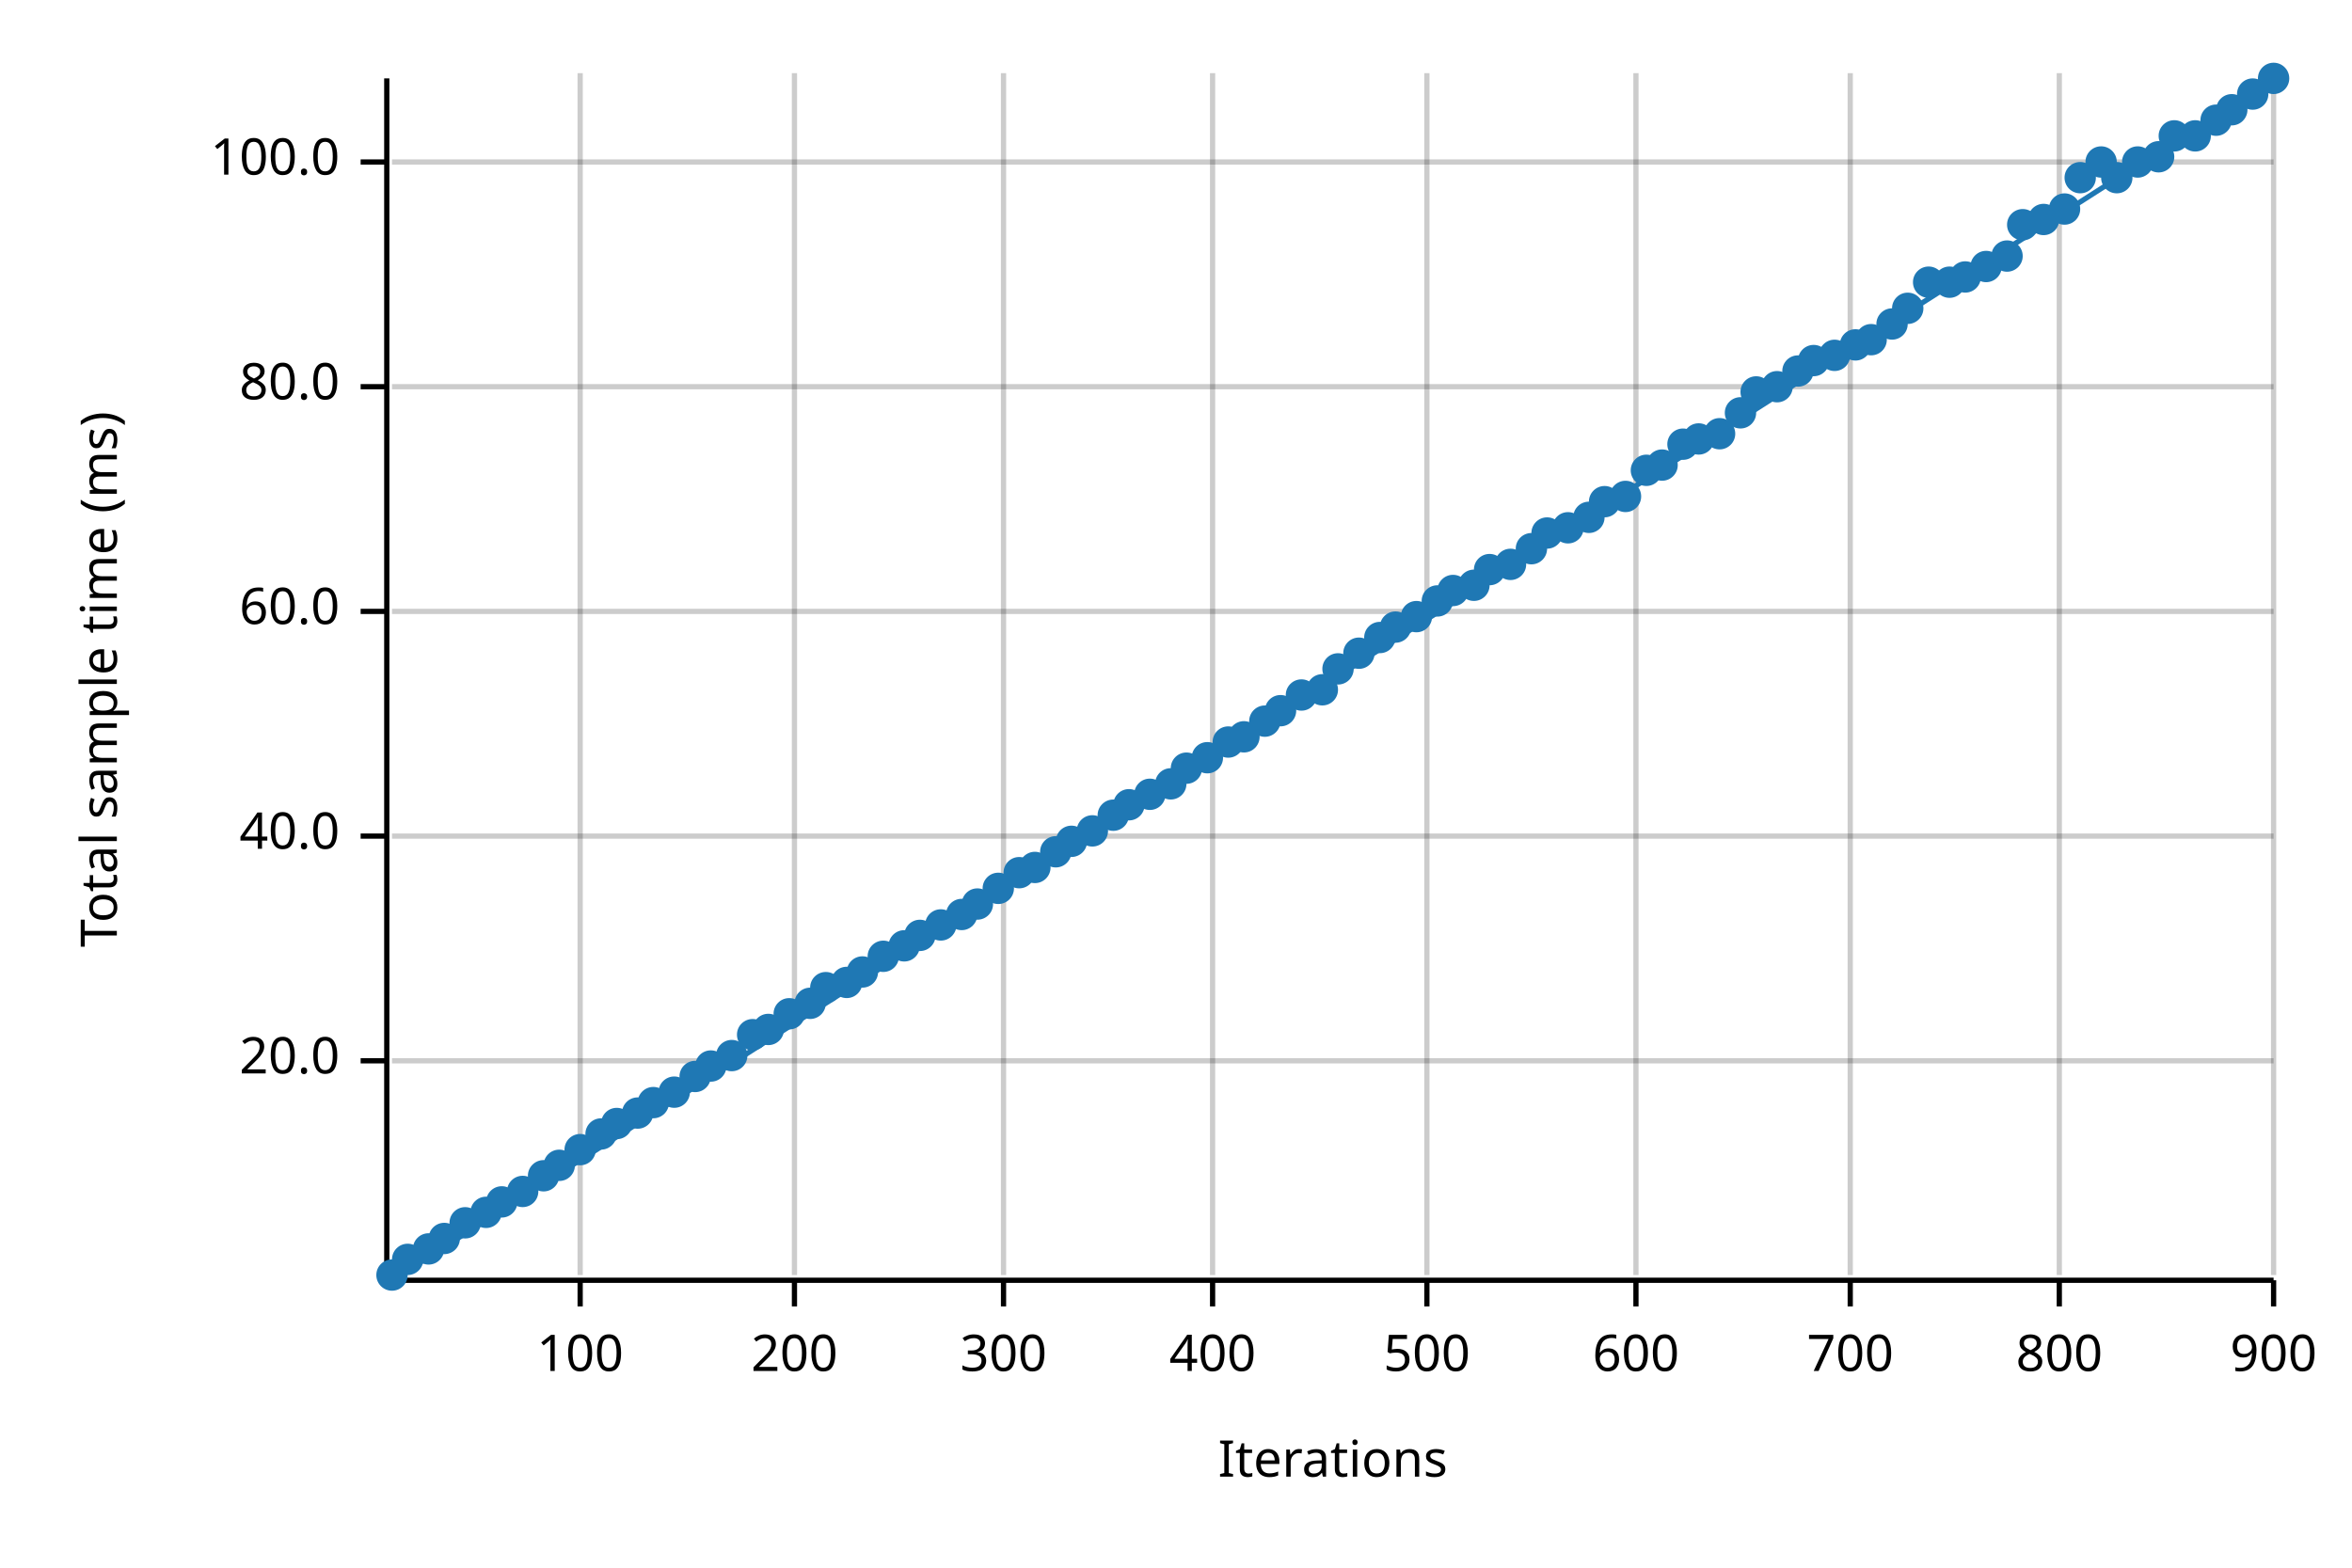
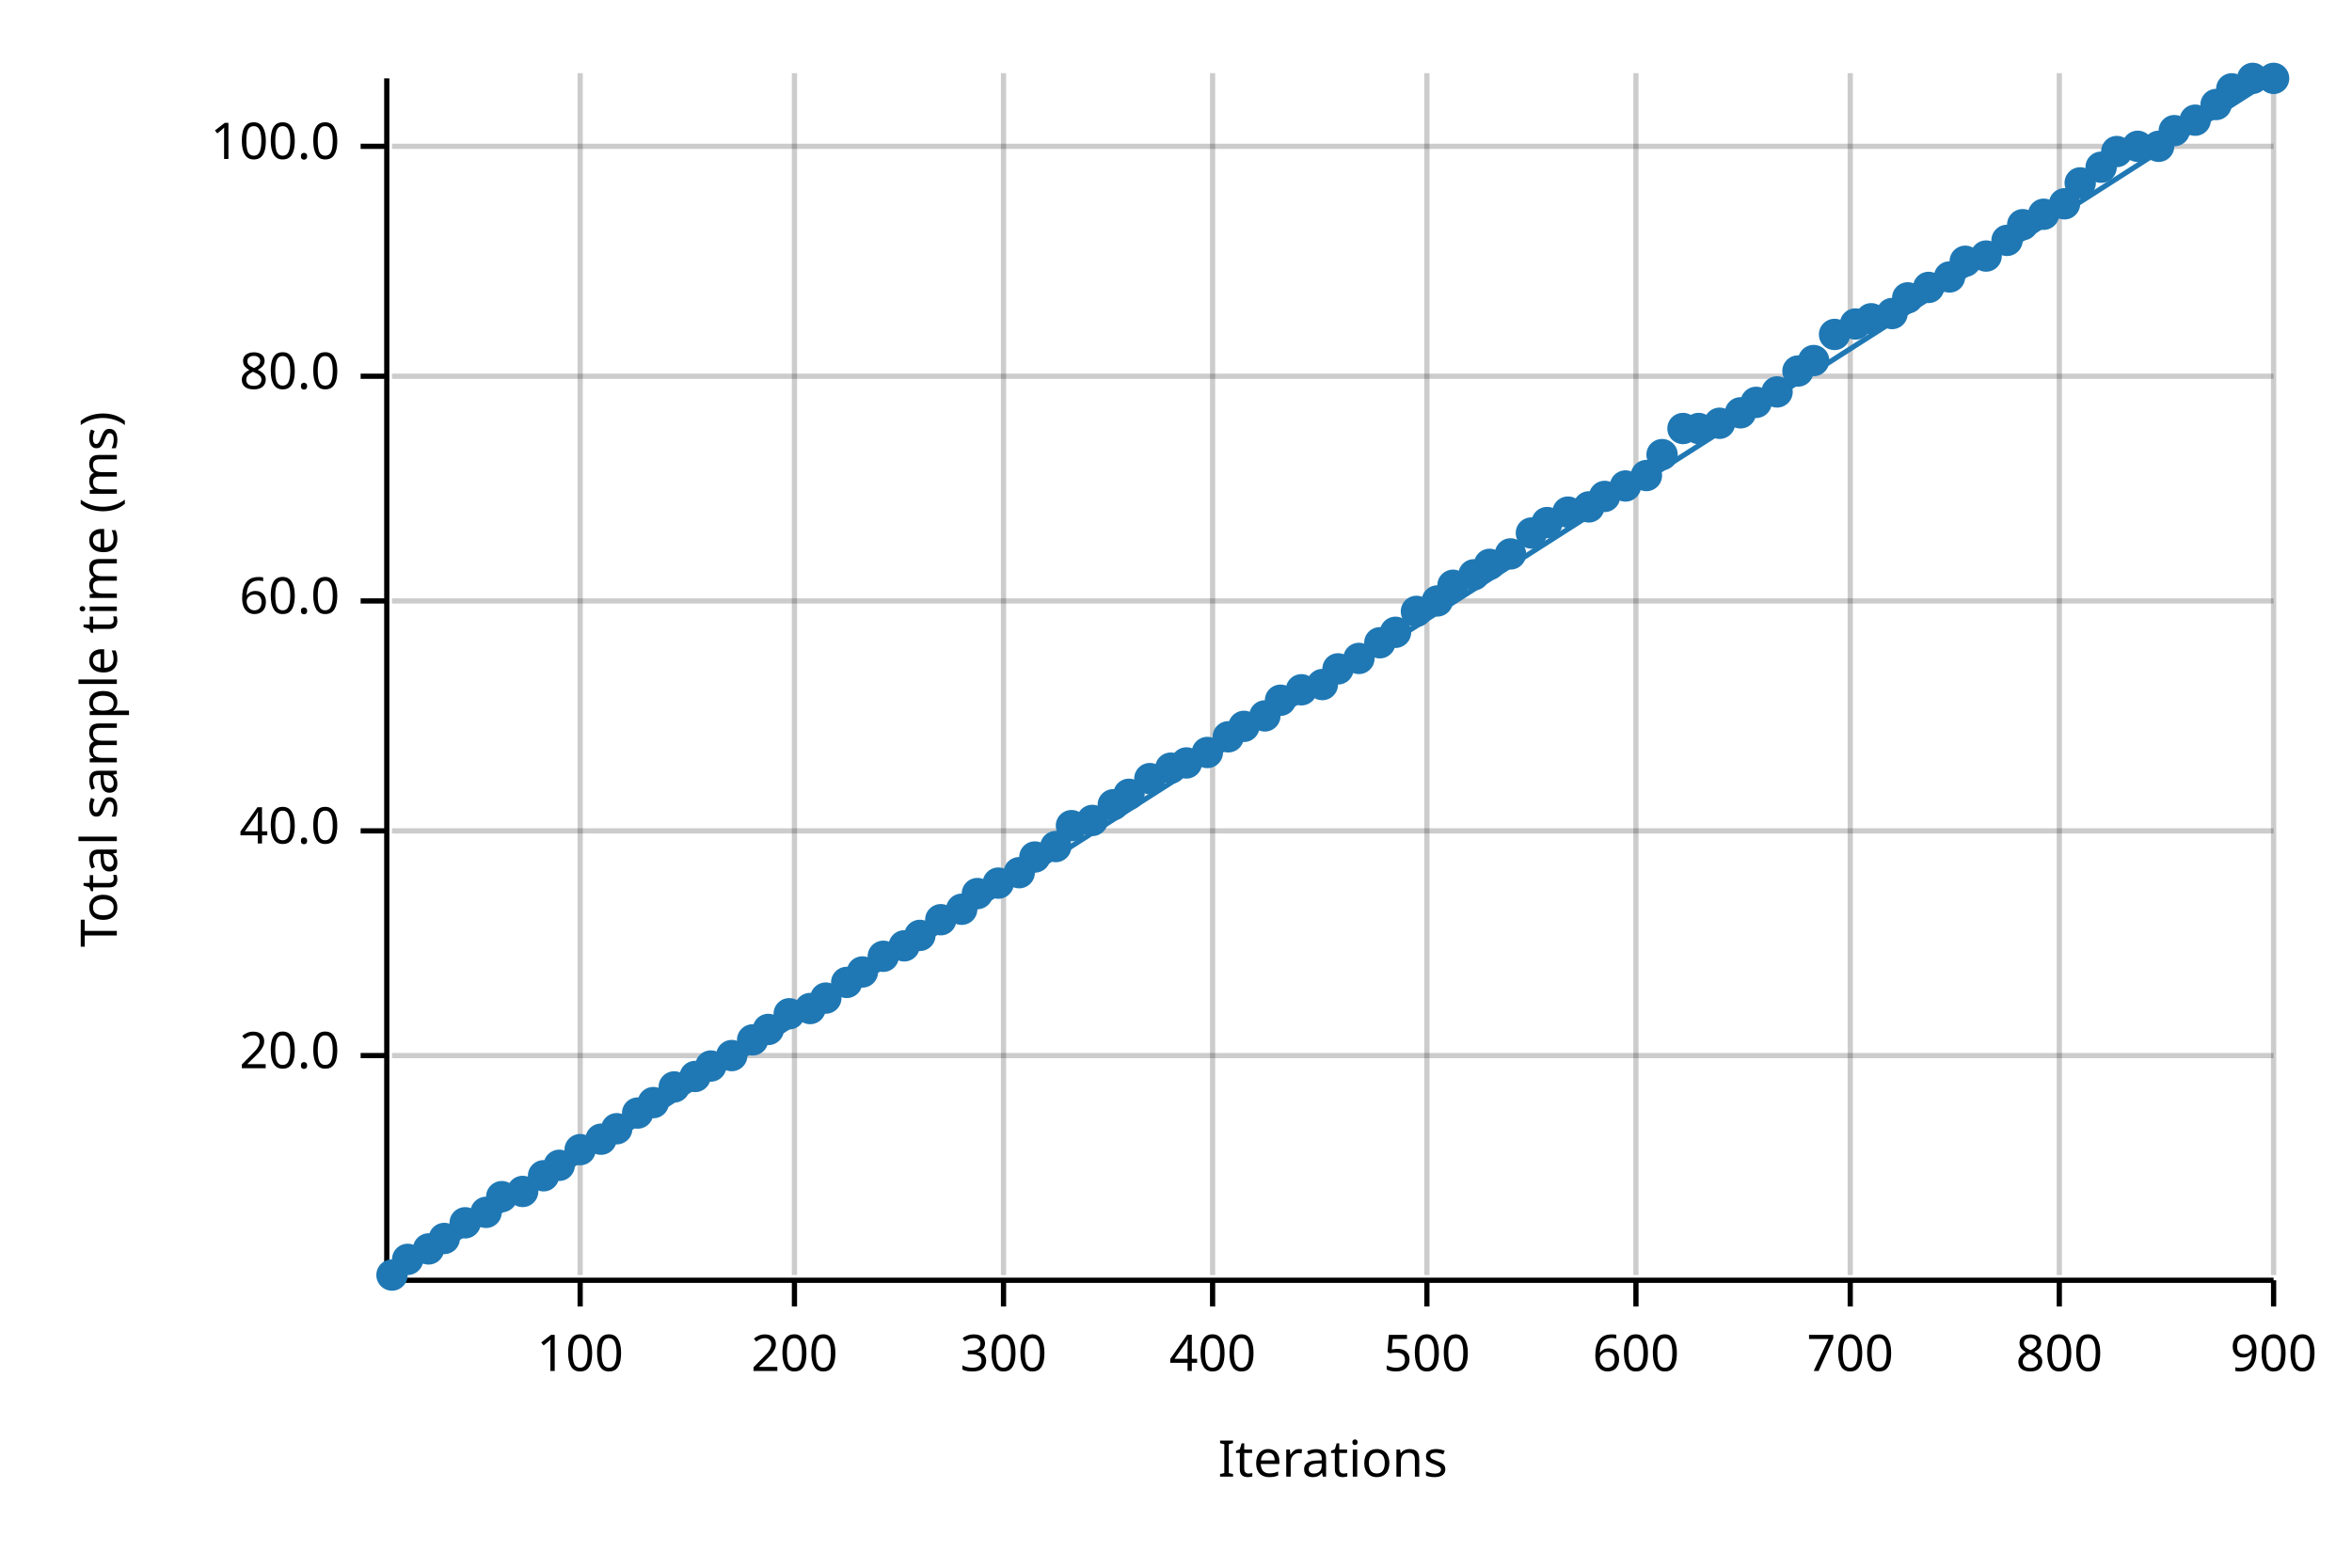
<svg xmlns="http://www.w3.org/2000/svg" width="450" height="300" viewBox="0 0 450 300">
  <text x="15" y="130" dy="0.76em" text-anchor="middle" font-family="sans-serif" font-size="9.677" opacity="1" fill="#000000" transform="rotate(270, 15, 130)">
Total sample time (ms)
</text>
  <text x="255" y="285" dy="-0.5ex" text-anchor="middle" font-family="sans-serif" font-size="9.677" opacity="1" fill="#000000">
Iterations
</text>
  <line opacity="0.2" stroke="#000000" stroke-width="1" x1="111" y1="244" x2="111" y2="14" />
  <line opacity="0.2" stroke="#000000" stroke-width="1" x1="152" y1="244" x2="152" y2="14" />
  <line opacity="0.2" stroke="#000000" stroke-width="1" x1="192" y1="244" x2="192" y2="14" />
  <line opacity="0.2" stroke="#000000" stroke-width="1" x1="232" y1="244" x2="232" y2="14" />
  <line opacity="0.2" stroke="#000000" stroke-width="1" x1="273" y1="244" x2="273" y2="14" />
  <line opacity="0.2" stroke="#000000" stroke-width="1" x1="313" y1="244" x2="313" y2="14" />
  <line opacity="0.2" stroke="#000000" stroke-width="1" x1="354" y1="244" x2="354" y2="14" />
  <line opacity="0.2" stroke="#000000" stroke-width="1" x1="394" y1="244" x2="394" y2="14" />
  <line opacity="0.2" stroke="#000000" stroke-width="1" x1="435" y1="244" x2="435" y2="14" />
-   <line opacity="0.2" stroke="#000000" stroke-width="1" x1="75" y1="203" x2="435" y2="203" />
-   <line opacity="0.2" stroke="#000000" stroke-width="1" x1="75" y1="160" x2="435" y2="160" />
-   <line opacity="0.2" stroke="#000000" stroke-width="1" x1="75" y1="117" x2="435" y2="117" />
-   <line opacity="0.2" stroke="#000000" stroke-width="1" x1="75" y1="74" x2="435" y2="74" />
-   <line opacity="0.2" stroke="#000000" stroke-width="1" x1="75" y1="31" x2="435" y2="31" />
+   <line opacity="0.2" stroke="#000000" stroke-width="1" x1="75" y1="202" x2="435" y2="202" />
+   <line opacity="0.2" stroke="#000000" stroke-width="1" x1="75" y1="159" x2="435" y2="159" />
+   <line opacity="0.2" stroke="#000000" stroke-width="1" x1="75" y1="115" x2="435" y2="115" />
+   <line opacity="0.2" stroke="#000000" stroke-width="1" x1="75" y1="72" x2="435" y2="72" />
+   <line opacity="0.2" stroke="#000000" stroke-width="1" x1="75" y1="28" x2="435" y2="28" />
  <polyline fill="none" opacity="1" stroke="#000000" stroke-width="1" points="74,15 74,245 " />
-   <text x="65" y="203" dy="0.5ex" text-anchor="end" font-family="sans-serif" font-size="9.677" opacity="1" fill="#000000">
+   <text x="65" y="202" dy="0.5ex" text-anchor="end" font-family="sans-serif" font-size="9.677" opacity="1" fill="#000000">
20.0
</text>
-   <polyline fill="none" opacity="1" stroke="#000000" stroke-width="1" points="69,203 74,203 " />
-   <text x="65" y="160" dy="0.5ex" text-anchor="end" font-family="sans-serif" font-size="9.677" opacity="1" fill="#000000">
+   <polyline fill="none" opacity="1" stroke="#000000" stroke-width="1" points="69,202 74,202 " />
+   <text x="65" y="159" dy="0.5ex" text-anchor="end" font-family="sans-serif" font-size="9.677" opacity="1" fill="#000000">
40.0
</text>
-   <polyline fill="none" opacity="1" stroke="#000000" stroke-width="1" points="69,160 74,160 " />
-   <text x="65" y="117" dy="0.5ex" text-anchor="end" font-family="sans-serif" font-size="9.677" opacity="1" fill="#000000">
+   <polyline fill="none" opacity="1" stroke="#000000" stroke-width="1" points="69,159 74,159 " />
+   <text x="65" y="115" dy="0.5ex" text-anchor="end" font-family="sans-serif" font-size="9.677" opacity="1" fill="#000000">
60.0
</text>
-   <polyline fill="none" opacity="1" stroke="#000000" stroke-width="1" points="69,117 74,117 " />
-   <text x="65" y="74" dy="0.5ex" text-anchor="end" font-family="sans-serif" font-size="9.677" opacity="1" fill="#000000">
+   <polyline fill="none" opacity="1" stroke="#000000" stroke-width="1" points="69,115 74,115 " />
+   <text x="65" y="72" dy="0.5ex" text-anchor="end" font-family="sans-serif" font-size="9.677" opacity="1" fill="#000000">
80.0
</text>
-   <polyline fill="none" opacity="1" stroke="#000000" stroke-width="1" points="69,74 74,74 " />
-   <text x="65" y="31" dy="0.5ex" text-anchor="end" font-family="sans-serif" font-size="9.677" opacity="1" fill="#000000">
+   <polyline fill="none" opacity="1" stroke="#000000" stroke-width="1" points="69,72 74,72 " />
+   <text x="65" y="28" dy="0.5ex" text-anchor="end" font-family="sans-serif" font-size="9.677" opacity="1" fill="#000000">
100.0
</text>
-   <polyline fill="none" opacity="1" stroke="#000000" stroke-width="1" points="69,31 74,31 " />
+   <polyline fill="none" opacity="1" stroke="#000000" stroke-width="1" points="69,28 74,28 " />
  <polyline fill="none" opacity="1" stroke="#000000" stroke-width="1" points="75,245 435,245 " />
  <text x="111" y="255" dy="0.76em" text-anchor="middle" font-family="sans-serif" font-size="9.677" opacity="1" fill="#000000">
100
</text>
  <polyline fill="none" opacity="1" stroke="#000000" stroke-width="1" points="111,245 111,250 " />
  <text x="152" y="255" dy="0.76em" text-anchor="middle" font-family="sans-serif" font-size="9.677" opacity="1" fill="#000000">
200
</text>
  <polyline fill="none" opacity="1" stroke="#000000" stroke-width="1" points="152,245 152,250 " />
  <text x="192" y="255" dy="0.76em" text-anchor="middle" font-family="sans-serif" font-size="9.677" opacity="1" fill="#000000">
300
</text>
  <polyline fill="none" opacity="1" stroke="#000000" stroke-width="1" points="192,245 192,250 " />
  <text x="232" y="255" dy="0.76em" text-anchor="middle" font-family="sans-serif" font-size="9.677" opacity="1" fill="#000000">
400
</text>
  <polyline fill="none" opacity="1" stroke="#000000" stroke-width="1" points="232,245 232,250 " />
  <text x="273" y="255" dy="0.76em" text-anchor="middle" font-family="sans-serif" font-size="9.677" opacity="1" fill="#000000">
500
</text>
  <polyline fill="none" opacity="1" stroke="#000000" stroke-width="1" points="273,245 273,250 " />
  <text x="313" y="255" dy="0.76em" text-anchor="middle" font-family="sans-serif" font-size="9.677" opacity="1" fill="#000000">
600
</text>
  <polyline fill="none" opacity="1" stroke="#000000" stroke-width="1" points="313,245 313,250 " />
  <text x="354" y="255" dy="0.76em" text-anchor="middle" font-family="sans-serif" font-size="9.677" opacity="1" fill="#000000">
700
</text>
  <polyline fill="none" opacity="1" stroke="#000000" stroke-width="1" points="354,245 354,250 " />
  <text x="394" y="255" dy="0.76em" text-anchor="middle" font-family="sans-serif" font-size="9.677" opacity="1" fill="#000000">
800
</text>
  <polyline fill="none" opacity="1" stroke="#000000" stroke-width="1" points="394,245 394,250 " />
  <text x="435" y="255" dy="0.76em" text-anchor="middle" font-family="sans-serif" font-size="9.677" opacity="1" fill="#000000">
900
</text>
  <polyline fill="none" opacity="1" stroke="#000000" stroke-width="1" points="435,245 435,250 " />
  <circle cx="75" cy="244" r="3" opacity="1" fill="#1F78B4" stroke="none" stroke-width="1" />
  <circle cx="78" cy="241" r="3" opacity="1" fill="#1F78B4" stroke="none" stroke-width="1" />
  <circle cx="82" cy="239" r="3" opacity="1" fill="#1F78B4" stroke="none" stroke-width="1" />
  <circle cx="85" cy="237" r="3" opacity="1" fill="#1F78B4" stroke="none" stroke-width="1" />
  <circle cx="89" cy="234" r="3" opacity="1" fill="#1F78B4" stroke="none" stroke-width="1" />
  <circle cx="93" cy="232" r="3" opacity="1" fill="#1F78B4" stroke="none" stroke-width="1" />
-   <circle cx="96" cy="230" r="3" opacity="1" fill="#1F78B4" stroke="none" stroke-width="1" />
+   <circle cx="96" cy="229" r="3" opacity="1" fill="#1F78B4" stroke="none" stroke-width="1" />
  <circle cx="100" cy="228" r="3" opacity="1" fill="#1F78B4" stroke="none" stroke-width="1" />
  <circle cx="104" cy="225" r="3" opacity="1" fill="#1F78B4" stroke="none" stroke-width="1" />
  <circle cx="107" cy="223" r="3" opacity="1" fill="#1F78B4" stroke="none" stroke-width="1" />
  <circle cx="111" cy="220" r="3" opacity="1" fill="#1F78B4" stroke="none" stroke-width="1" />
-   <circle cx="115" cy="217" r="3" opacity="1" fill="#1F78B4" stroke="none" stroke-width="1" />
-   <circle cx="118" cy="215" r="3" opacity="1" fill="#1F78B4" stroke="none" stroke-width="1" />
+   <circle cx="115" cy="218" r="3" opacity="1" fill="#1F78B4" stroke="none" stroke-width="1" />
+   <circle cx="118" cy="216" r="3" opacity="1" fill="#1F78B4" stroke="none" stroke-width="1" />
  <circle cx="122" cy="213" r="3" opacity="1" fill="#1F78B4" stroke="none" stroke-width="1" />
  <circle cx="125" cy="211" r="3" opacity="1" fill="#1F78B4" stroke="none" stroke-width="1" />
-   <circle cx="129" cy="209" r="3" opacity="1" fill="#1F78B4" stroke="none" stroke-width="1" />
+   <circle cx="129" cy="208" r="3" opacity="1" fill="#1F78B4" stroke="none" stroke-width="1" />
  <circle cx="133" cy="206" r="3" opacity="1" fill="#1F78B4" stroke="none" stroke-width="1" />
  <circle cx="136" cy="204" r="3" opacity="1" fill="#1F78B4" stroke="none" stroke-width="1" />
  <circle cx="140" cy="202" r="3" opacity="1" fill="#1F78B4" stroke="none" stroke-width="1" />
-   <circle cx="144" cy="198" r="3" opacity="1" fill="#1F78B4" stroke="none" stroke-width="1" />
+   <circle cx="144" cy="199" r="3" opacity="1" fill="#1F78B4" stroke="none" stroke-width="1" />
  <circle cx="147" cy="197" r="3" opacity="1" fill="#1F78B4" stroke="none" stroke-width="1" />
  <circle cx="151" cy="194" r="3" opacity="1" fill="#1F78B4" stroke="none" stroke-width="1" />
-   <circle cx="155" cy="192" r="3" opacity="1" fill="#1F78B4" stroke="none" stroke-width="1" />
-   <circle cx="158" cy="189" r="3" opacity="1" fill="#1F78B4" stroke="none" stroke-width="1" />
+   <circle cx="155" cy="193" r="3" opacity="1" fill="#1F78B4" stroke="none" stroke-width="1" />
+   <circle cx="158" cy="191" r="3" opacity="1" fill="#1F78B4" stroke="none" stroke-width="1" />
  <circle cx="162" cy="188" r="3" opacity="1" fill="#1F78B4" stroke="none" stroke-width="1" />
  <circle cx="165" cy="186" r="3" opacity="1" fill="#1F78B4" stroke="none" stroke-width="1" />
  <circle cx="169" cy="183" r="3" opacity="1" fill="#1F78B4" stroke="none" stroke-width="1" />
  <circle cx="173" cy="181" r="3" opacity="1" fill="#1F78B4" stroke="none" stroke-width="1" />
  <circle cx="176" cy="179" r="3" opacity="1" fill="#1F78B4" stroke="none" stroke-width="1" />
-   <circle cx="180" cy="177" r="3" opacity="1" fill="#1F78B4" stroke="none" stroke-width="1" />
-   <circle cx="184" cy="175" r="3" opacity="1" fill="#1F78B4" stroke="none" stroke-width="1" />
-   <circle cx="187" cy="173" r="3" opacity="1" fill="#1F78B4" stroke="none" stroke-width="1" />
-   <circle cx="191" cy="170" r="3" opacity="1" fill="#1F78B4" stroke="none" stroke-width="1" />
+   <circle cx="180" cy="176" r="3" opacity="1" fill="#1F78B4" stroke="none" stroke-width="1" />
+   <circle cx="184" cy="174" r="3" opacity="1" fill="#1F78B4" stroke="none" stroke-width="1" />
+   <circle cx="187" cy="171" r="3" opacity="1" fill="#1F78B4" stroke="none" stroke-width="1" />
+   <circle cx="191" cy="169" r="3" opacity="1" fill="#1F78B4" stroke="none" stroke-width="1" />
  <circle cx="195" cy="167" r="3" opacity="1" fill="#1F78B4" stroke="none" stroke-width="1" />
-   <circle cx="198" cy="166" r="3" opacity="1" fill="#1F78B4" stroke="none" stroke-width="1" />
-   <circle cx="202" cy="163" r="3" opacity="1" fill="#1F78B4" stroke="none" stroke-width="1" />
-   <circle cx="205" cy="161" r="3" opacity="1" fill="#1F78B4" stroke="none" stroke-width="1" />
-   <circle cx="209" cy="159" r="3" opacity="1" fill="#1F78B4" stroke="none" stroke-width="1" />
-   <circle cx="213" cy="156" r="3" opacity="1" fill="#1F78B4" stroke="none" stroke-width="1" />
-   <circle cx="216" cy="154" r="3" opacity="1" fill="#1F78B4" stroke="none" stroke-width="1" />
-   <circle cx="220" cy="152" r="3" opacity="1" fill="#1F78B4" stroke="none" stroke-width="1" />
-   <circle cx="224" cy="150" r="3" opacity="1" fill="#1F78B4" stroke="none" stroke-width="1" />
-   <circle cx="227" cy="147" r="3" opacity="1" fill="#1F78B4" stroke="none" stroke-width="1" />
-   <circle cx="231" cy="145" r="3" opacity="1" fill="#1F78B4" stroke="none" stroke-width="1" />
-   <circle cx="235" cy="142" r="3" opacity="1" fill="#1F78B4" stroke="none" stroke-width="1" />
-   <circle cx="238" cy="141" r="3" opacity="1" fill="#1F78B4" stroke="none" stroke-width="1" />
-   <circle cx="242" cy="138" r="3" opacity="1" fill="#1F78B4" stroke="none" stroke-width="1" />
-   <circle cx="245" cy="136" r="3" opacity="1" fill="#1F78B4" stroke="none" stroke-width="1" />
-   <circle cx="249" cy="133" r="3" opacity="1" fill="#1F78B4" stroke="none" stroke-width="1" />
-   <circle cx="253" cy="132" r="3" opacity="1" fill="#1F78B4" stroke="none" stroke-width="1" />
+   <circle cx="198" cy="164" r="3" opacity="1" fill="#1F78B4" stroke="none" stroke-width="1" />
+   <circle cx="202" cy="162" r="3" opacity="1" fill="#1F78B4" stroke="none" stroke-width="1" />
+   <circle cx="205" cy="158" r="3" opacity="1" fill="#1F78B4" stroke="none" stroke-width="1" />
+   <circle cx="209" cy="157" r="3" opacity="1" fill="#1F78B4" stroke="none" stroke-width="1" />
+   <circle cx="213" cy="154" r="3" opacity="1" fill="#1F78B4" stroke="none" stroke-width="1" />
+   <circle cx="216" cy="152" r="3" opacity="1" fill="#1F78B4" stroke="none" stroke-width="1" />
+   <circle cx="220" cy="149" r="3" opacity="1" fill="#1F78B4" stroke="none" stroke-width="1" />
+   <circle cx="224" cy="147" r="3" opacity="1" fill="#1F78B4" stroke="none" stroke-width="1" />
+   <circle cx="227" cy="146" r="3" opacity="1" fill="#1F78B4" stroke="none" stroke-width="1" />
+   <circle cx="231" cy="144" r="3" opacity="1" fill="#1F78B4" stroke="none" stroke-width="1" />
+   <circle cx="235" cy="141" r="3" opacity="1" fill="#1F78B4" stroke="none" stroke-width="1" />
+   <circle cx="238" cy="139" r="3" opacity="1" fill="#1F78B4" stroke="none" stroke-width="1" />
+   <circle cx="242" cy="137" r="3" opacity="1" fill="#1F78B4" stroke="none" stroke-width="1" />
+   <circle cx="245" cy="134" r="3" opacity="1" fill="#1F78B4" stroke="none" stroke-width="1" />
+   <circle cx="249" cy="132" r="3" opacity="1" fill="#1F78B4" stroke="none" stroke-width="1" />
+   <circle cx="253" cy="131" r="3" opacity="1" fill="#1F78B4" stroke="none" stroke-width="1" />
  <circle cx="256" cy="128" r="3" opacity="1" fill="#1F78B4" stroke="none" stroke-width="1" />
-   <circle cx="260" cy="125" r="3" opacity="1" fill="#1F78B4" stroke="none" stroke-width="1" />
-   <circle cx="264" cy="122" r="3" opacity="1" fill="#1F78B4" stroke="none" stroke-width="1" />
-   <circle cx="267" cy="120" r="3" opacity="1" fill="#1F78B4" stroke="none" stroke-width="1" />
-   <circle cx="271" cy="118" r="3" opacity="1" fill="#1F78B4" stroke="none" stroke-width="1" />
+   <circle cx="260" cy="126" r="3" opacity="1" fill="#1F78B4" stroke="none" stroke-width="1" />
+   <circle cx="264" cy="123" r="3" opacity="1" fill="#1F78B4" stroke="none" stroke-width="1" />
+   <circle cx="267" cy="121" r="3" opacity="1" fill="#1F78B4" stroke="none" stroke-width="1" />
+   <circle cx="271" cy="117" r="3" opacity="1" fill="#1F78B4" stroke="none" stroke-width="1" />
  <circle cx="275" cy="115" r="3" opacity="1" fill="#1F78B4" stroke="none" stroke-width="1" />
-   <circle cx="278" cy="113" r="3" opacity="1" fill="#1F78B4" stroke="none" stroke-width="1" />
-   <circle cx="282" cy="112" r="3" opacity="1" fill="#1F78B4" stroke="none" stroke-width="1" />
-   <circle cx="285" cy="109" r="3" opacity="1" fill="#1F78B4" stroke="none" stroke-width="1" />
-   <circle cx="289" cy="108" r="3" opacity="1" fill="#1F78B4" stroke="none" stroke-width="1" />
-   <circle cx="293" cy="105" r="3" opacity="1" fill="#1F78B4" stroke="none" stroke-width="1" />
-   <circle cx="296" cy="102" r="3" opacity="1" fill="#1F78B4" stroke="none" stroke-width="1" />
-   <circle cx="300" cy="101" r="3" opacity="1" fill="#1F78B4" stroke="none" stroke-width="1" />
-   <circle cx="304" cy="99" r="3" opacity="1" fill="#1F78B4" stroke="none" stroke-width="1" />
-   <circle cx="307" cy="96" r="3" opacity="1" fill="#1F78B4" stroke="none" stroke-width="1" />
-   <circle cx="311" cy="95" r="3" opacity="1" fill="#1F78B4" stroke="none" stroke-width="1" />
-   <circle cx="315" cy="90" r="3" opacity="1" fill="#1F78B4" stroke="none" stroke-width="1" />
-   <circle cx="318" cy="89" r="3" opacity="1" fill="#1F78B4" stroke="none" stroke-width="1" />
-   <circle cx="322" cy="85" r="3" opacity="1" fill="#1F78B4" stroke="none" stroke-width="1" />
-   <circle cx="325" cy="84" r="3" opacity="1" fill="#1F78B4" stroke="none" stroke-width="1" />
-   <circle cx="329" cy="83" r="3" opacity="1" fill="#1F78B4" stroke="none" stroke-width="1" />
+   <circle cx="278" cy="112" r="3" opacity="1" fill="#1F78B4" stroke="none" stroke-width="1" />
+   <circle cx="282" cy="110" r="3" opacity="1" fill="#1F78B4" stroke="none" stroke-width="1" />
+   <circle cx="285" cy="108" r="3" opacity="1" fill="#1F78B4" stroke="none" stroke-width="1" />
+   <circle cx="289" cy="106" r="3" opacity="1" fill="#1F78B4" stroke="none" stroke-width="1" />
+   <circle cx="293" cy="102" r="3" opacity="1" fill="#1F78B4" stroke="none" stroke-width="1" />
+   <circle cx="296" cy="100" r="3" opacity="1" fill="#1F78B4" stroke="none" stroke-width="1" />
+   <circle cx="300" cy="98" r="3" opacity="1" fill="#1F78B4" stroke="none" stroke-width="1" />
+   <circle cx="304" cy="97" r="3" opacity="1" fill="#1F78B4" stroke="none" stroke-width="1" />
+   <circle cx="307" cy="95" r="3" opacity="1" fill="#1F78B4" stroke="none" stroke-width="1" />
+   <circle cx="311" cy="93" r="3" opacity="1" fill="#1F78B4" stroke="none" stroke-width="1" />
+   <circle cx="315" cy="91" r="3" opacity="1" fill="#1F78B4" stroke="none" stroke-width="1" />
+   <circle cx="318" cy="87" r="3" opacity="1" fill="#1F78B4" stroke="none" stroke-width="1" />
+   <circle cx="322" cy="82" r="3" opacity="1" fill="#1F78B4" stroke="none" stroke-width="1" />
+   <circle cx="325" cy="82" r="3" opacity="1" fill="#1F78B4" stroke="none" stroke-width="1" />
+   <circle cx="329" cy="81" r="3" opacity="1" fill="#1F78B4" stroke="none" stroke-width="1" />
  <circle cx="333" cy="79" r="3" opacity="1" fill="#1F78B4" stroke="none" stroke-width="1" />
-   <circle cx="336" cy="75" r="3" opacity="1" fill="#1F78B4" stroke="none" stroke-width="1" />
-   <circle cx="340" cy="74" r="3" opacity="1" fill="#1F78B4" stroke="none" stroke-width="1" />
+   <circle cx="336" cy="77" r="3" opacity="1" fill="#1F78B4" stroke="none" stroke-width="1" />
+   <circle cx="340" cy="75" r="3" opacity="1" fill="#1F78B4" stroke="none" stroke-width="1" />
  <circle cx="344" cy="71" r="3" opacity="1" fill="#1F78B4" stroke="none" stroke-width="1" />
  <circle cx="347" cy="69" r="3" opacity="1" fill="#1F78B4" stroke="none" stroke-width="1" />
-   <circle cx="351" cy="68" r="3" opacity="1" fill="#1F78B4" stroke="none" stroke-width="1" />
-   <circle cx="355" cy="66" r="3" opacity="1" fill="#1F78B4" stroke="none" stroke-width="1" />
-   <circle cx="358" cy="65" r="3" opacity="1" fill="#1F78B4" stroke="none" stroke-width="1" />
-   <circle cx="362" cy="62" r="3" opacity="1" fill="#1F78B4" stroke="none" stroke-width="1" />
-   <circle cx="365" cy="59" r="3" opacity="1" fill="#1F78B4" stroke="none" stroke-width="1" />
-   <circle cx="369" cy="54" r="3" opacity="1" fill="#1F78B4" stroke="none" stroke-width="1" />
-   <circle cx="373" cy="54" r="3" opacity="1" fill="#1F78B4" stroke="none" stroke-width="1" />
-   <circle cx="376" cy="53" r="3" opacity="1" fill="#1F78B4" stroke="none" stroke-width="1" />
-   <circle cx="380" cy="51" r="3" opacity="1" fill="#1F78B4" stroke="none" stroke-width="1" />
-   <circle cx="384" cy="49" r="3" opacity="1" fill="#1F78B4" stroke="none" stroke-width="1" />
+   <circle cx="351" cy="64" r="3" opacity="1" fill="#1F78B4" stroke="none" stroke-width="1" />
+   <circle cx="355" cy="62" r="3" opacity="1" fill="#1F78B4" stroke="none" stroke-width="1" />
+   <circle cx="358" cy="61" r="3" opacity="1" fill="#1F78B4" stroke="none" stroke-width="1" />
+   <circle cx="362" cy="60" r="3" opacity="1" fill="#1F78B4" stroke="none" stroke-width="1" />
+   <circle cx="365" cy="57" r="3" opacity="1" fill="#1F78B4" stroke="none" stroke-width="1" />
+   <circle cx="369" cy="55" r="3" opacity="1" fill="#1F78B4" stroke="none" stroke-width="1" />
+   <circle cx="373" cy="53" r="3" opacity="1" fill="#1F78B4" stroke="none" stroke-width="1" />
+   <circle cx="376" cy="50" r="3" opacity="1" fill="#1F78B4" stroke="none" stroke-width="1" />
+   <circle cx="380" cy="49" r="3" opacity="1" fill="#1F78B4" stroke="none" stroke-width="1" />
+   <circle cx="384" cy="46" r="3" opacity="1" fill="#1F78B4" stroke="none" stroke-width="1" />
  <circle cx="387" cy="43" r="3" opacity="1" fill="#1F78B4" stroke="none" stroke-width="1" />
-   <circle cx="391" cy="42" r="3" opacity="1" fill="#1F78B4" stroke="none" stroke-width="1" />
-   <circle cx="395" cy="40" r="3" opacity="1" fill="#1F78B4" stroke="none" stroke-width="1" />
-   <circle cx="398" cy="34" r="3" opacity="1" fill="#1F78B4" stroke="none" stroke-width="1" />
-   <circle cx="402" cy="31" r="3" opacity="1" fill="#1F78B4" stroke="none" stroke-width="1" />
-   <circle cx="405" cy="34" r="3" opacity="1" fill="#1F78B4" stroke="none" stroke-width="1" />
-   <circle cx="409" cy="31" r="3" opacity="1" fill="#1F78B4" stroke="none" stroke-width="1" />
-   <circle cx="413" cy="30" r="3" opacity="1" fill="#1F78B4" stroke="none" stroke-width="1" />
-   <circle cx="416" cy="26" r="3" opacity="1" fill="#1F78B4" stroke="none" stroke-width="1" />
-   <circle cx="420" cy="26" r="3" opacity="1" fill="#1F78B4" stroke="none" stroke-width="1" />
-   <circle cx="424" cy="23" r="3" opacity="1" fill="#1F78B4" stroke="none" stroke-width="1" />
-   <circle cx="427" cy="21" r="3" opacity="1" fill="#1F78B4" stroke="none" stroke-width="1" />
-   <circle cx="431" cy="18" r="3" opacity="1" fill="#1F78B4" stroke="none" stroke-width="1" />
+   <circle cx="391" cy="41" r="3" opacity="1" fill="#1F78B4" stroke="none" stroke-width="1" />
+   <circle cx="395" cy="39" r="3" opacity="1" fill="#1F78B4" stroke="none" stroke-width="1" />
+   <circle cx="398" cy="35" r="3" opacity="1" fill="#1F78B4" stroke="none" stroke-width="1" />
+   <circle cx="402" cy="32" r="3" opacity="1" fill="#1F78B4" stroke="none" stroke-width="1" />
+   <circle cx="405" cy="29" r="3" opacity="1" fill="#1F78B4" stroke="none" stroke-width="1" />
+   <circle cx="409" cy="28" r="3" opacity="1" fill="#1F78B4" stroke="none" stroke-width="1" />
+   <circle cx="413" cy="28" r="3" opacity="1" fill="#1F78B4" stroke="none" stroke-width="1" />
+   <circle cx="416" cy="25" r="3" opacity="1" fill="#1F78B4" stroke="none" stroke-width="1" />
+   <circle cx="420" cy="23" r="3" opacity="1" fill="#1F78B4" stroke="none" stroke-width="1" />
+   <circle cx="424" cy="20" r="3" opacity="1" fill="#1F78B4" stroke="none" stroke-width="1" />
+   <circle cx="427" cy="17" r="3" opacity="1" fill="#1F78B4" stroke="none" stroke-width="1" />
+   <circle cx="431" cy="15" r="3" opacity="1" fill="#1F78B4" stroke="none" stroke-width="1" />
  <circle cx="435" cy="15" r="3" opacity="1" fill="#1F78B4" stroke="none" stroke-width="1" />
  <polyline fill="none" opacity="1" stroke="#1F78B4" stroke-width="1" points="75,245 435,15 " />
  <polygon opacity="0.25" fill="#1F78B4" points="75,245 435,15 435,15 " />
</svg>
